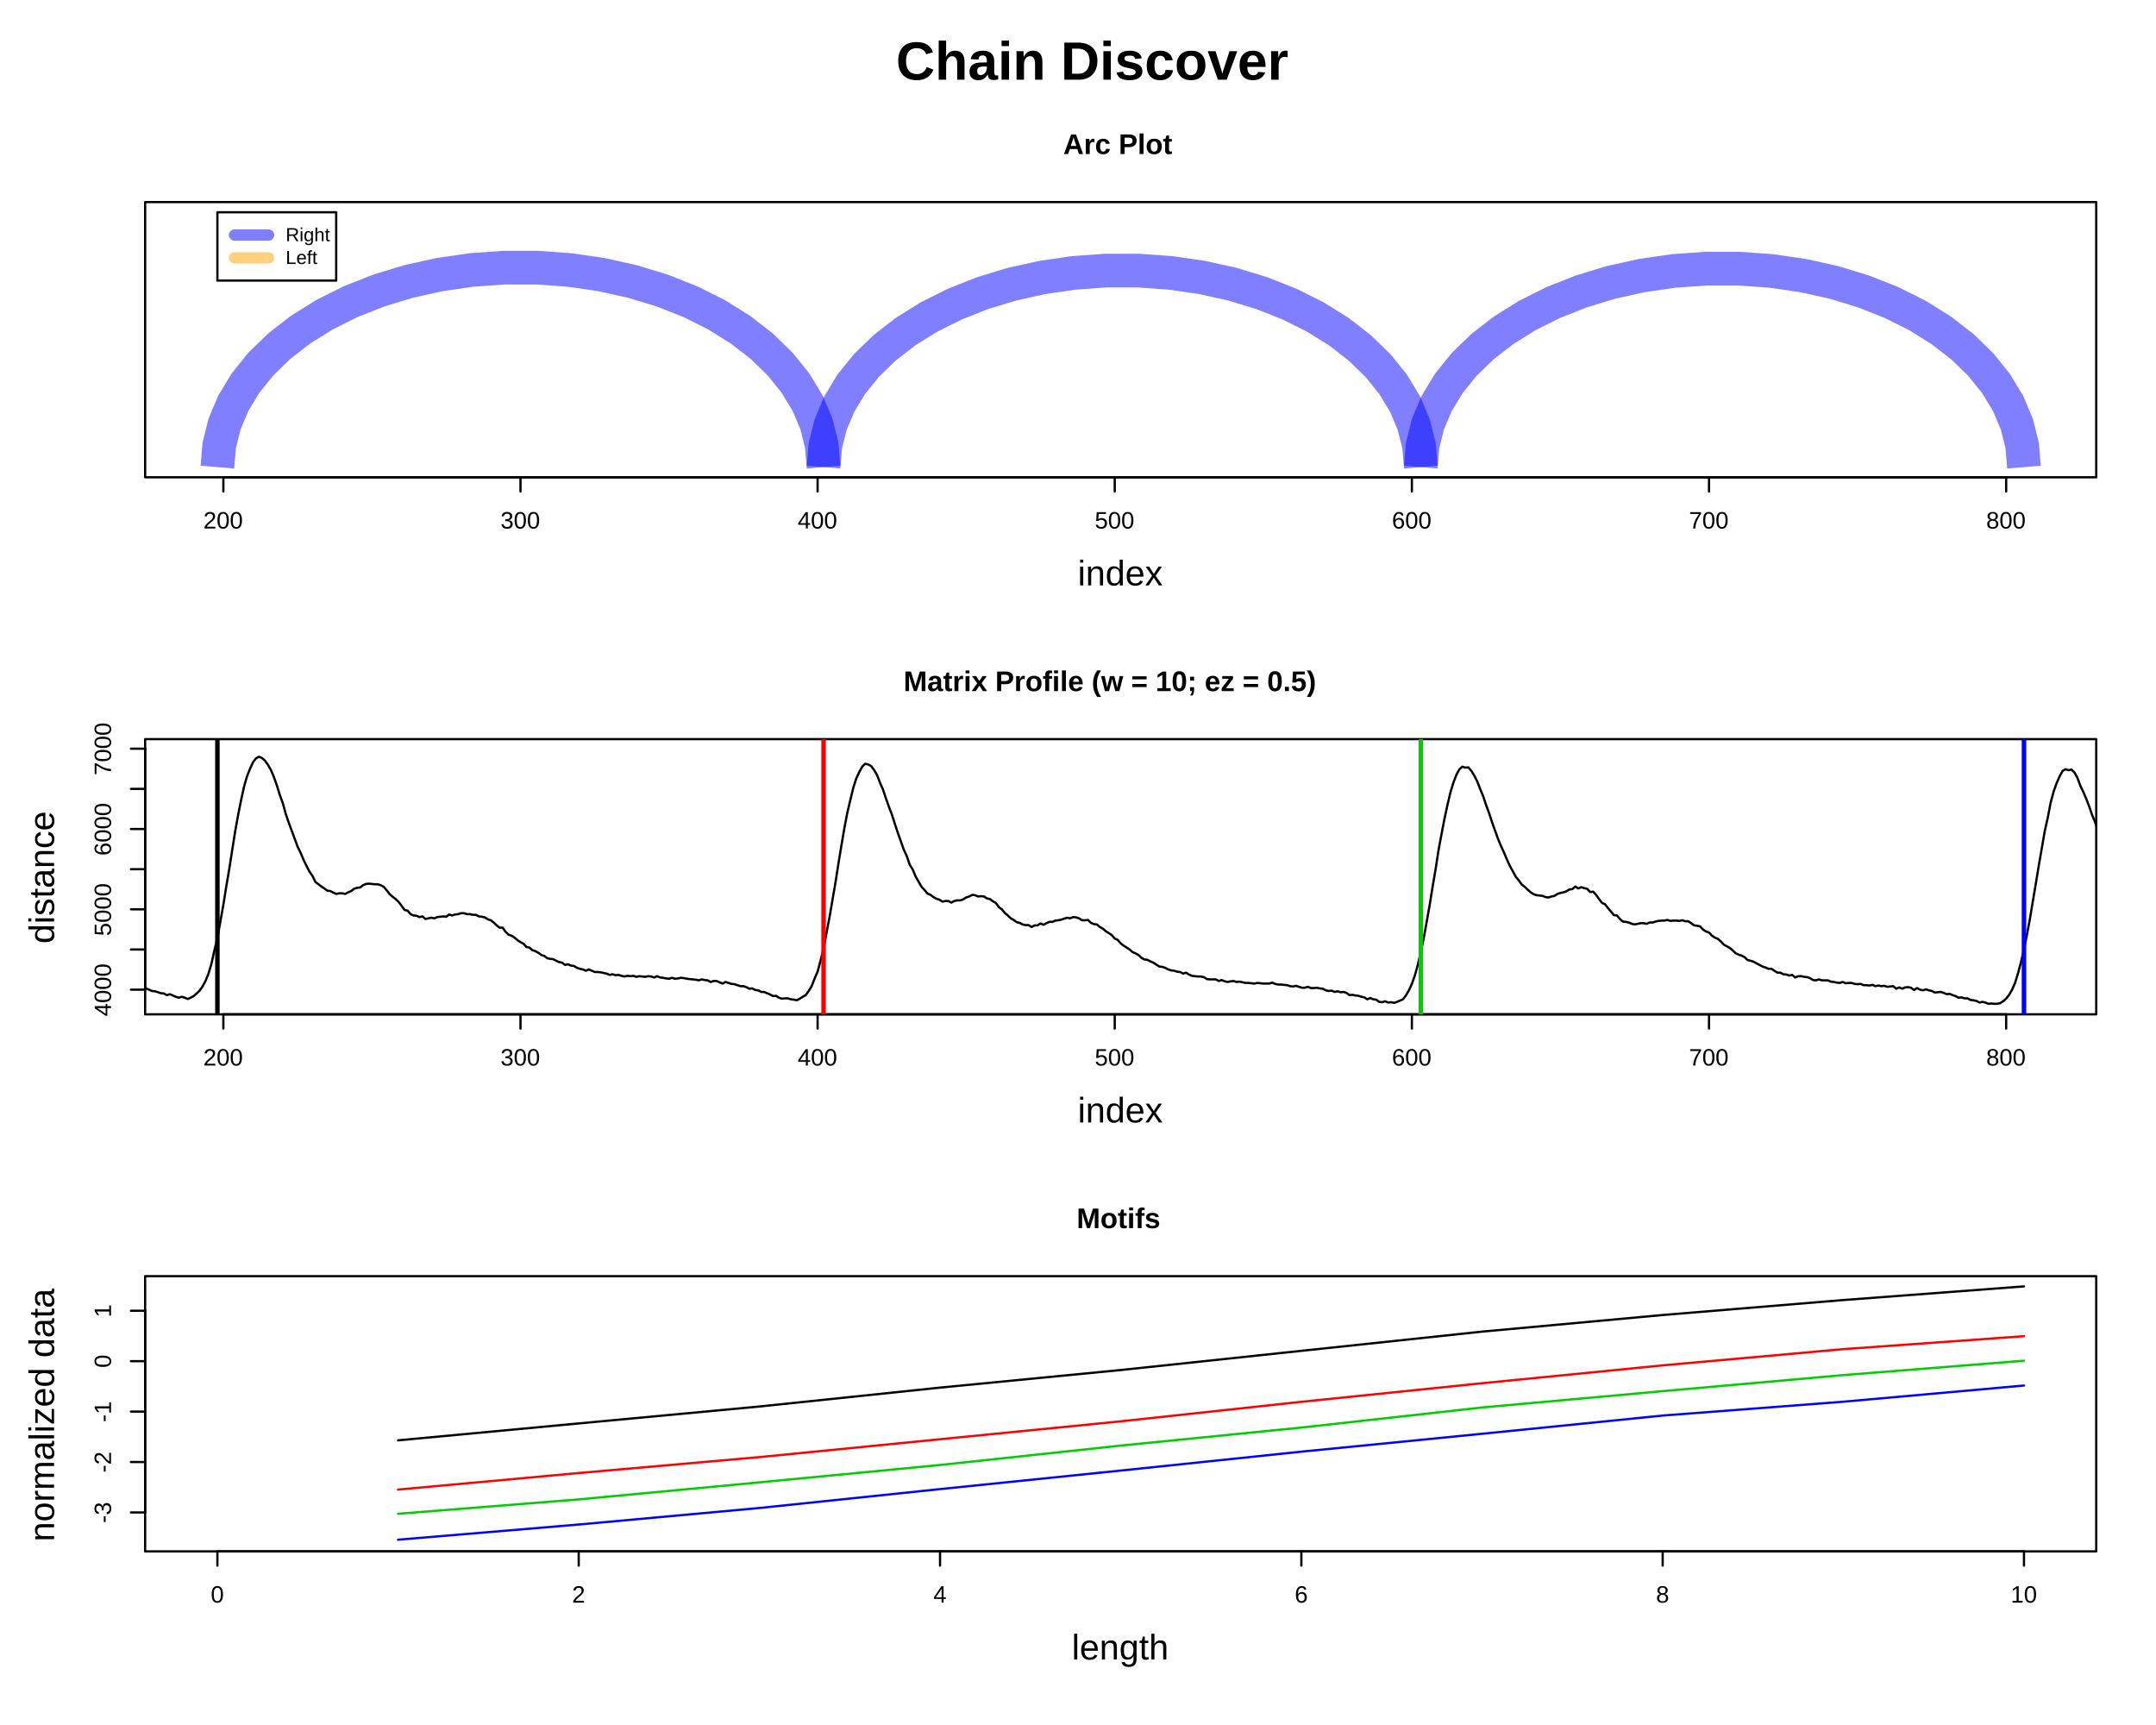
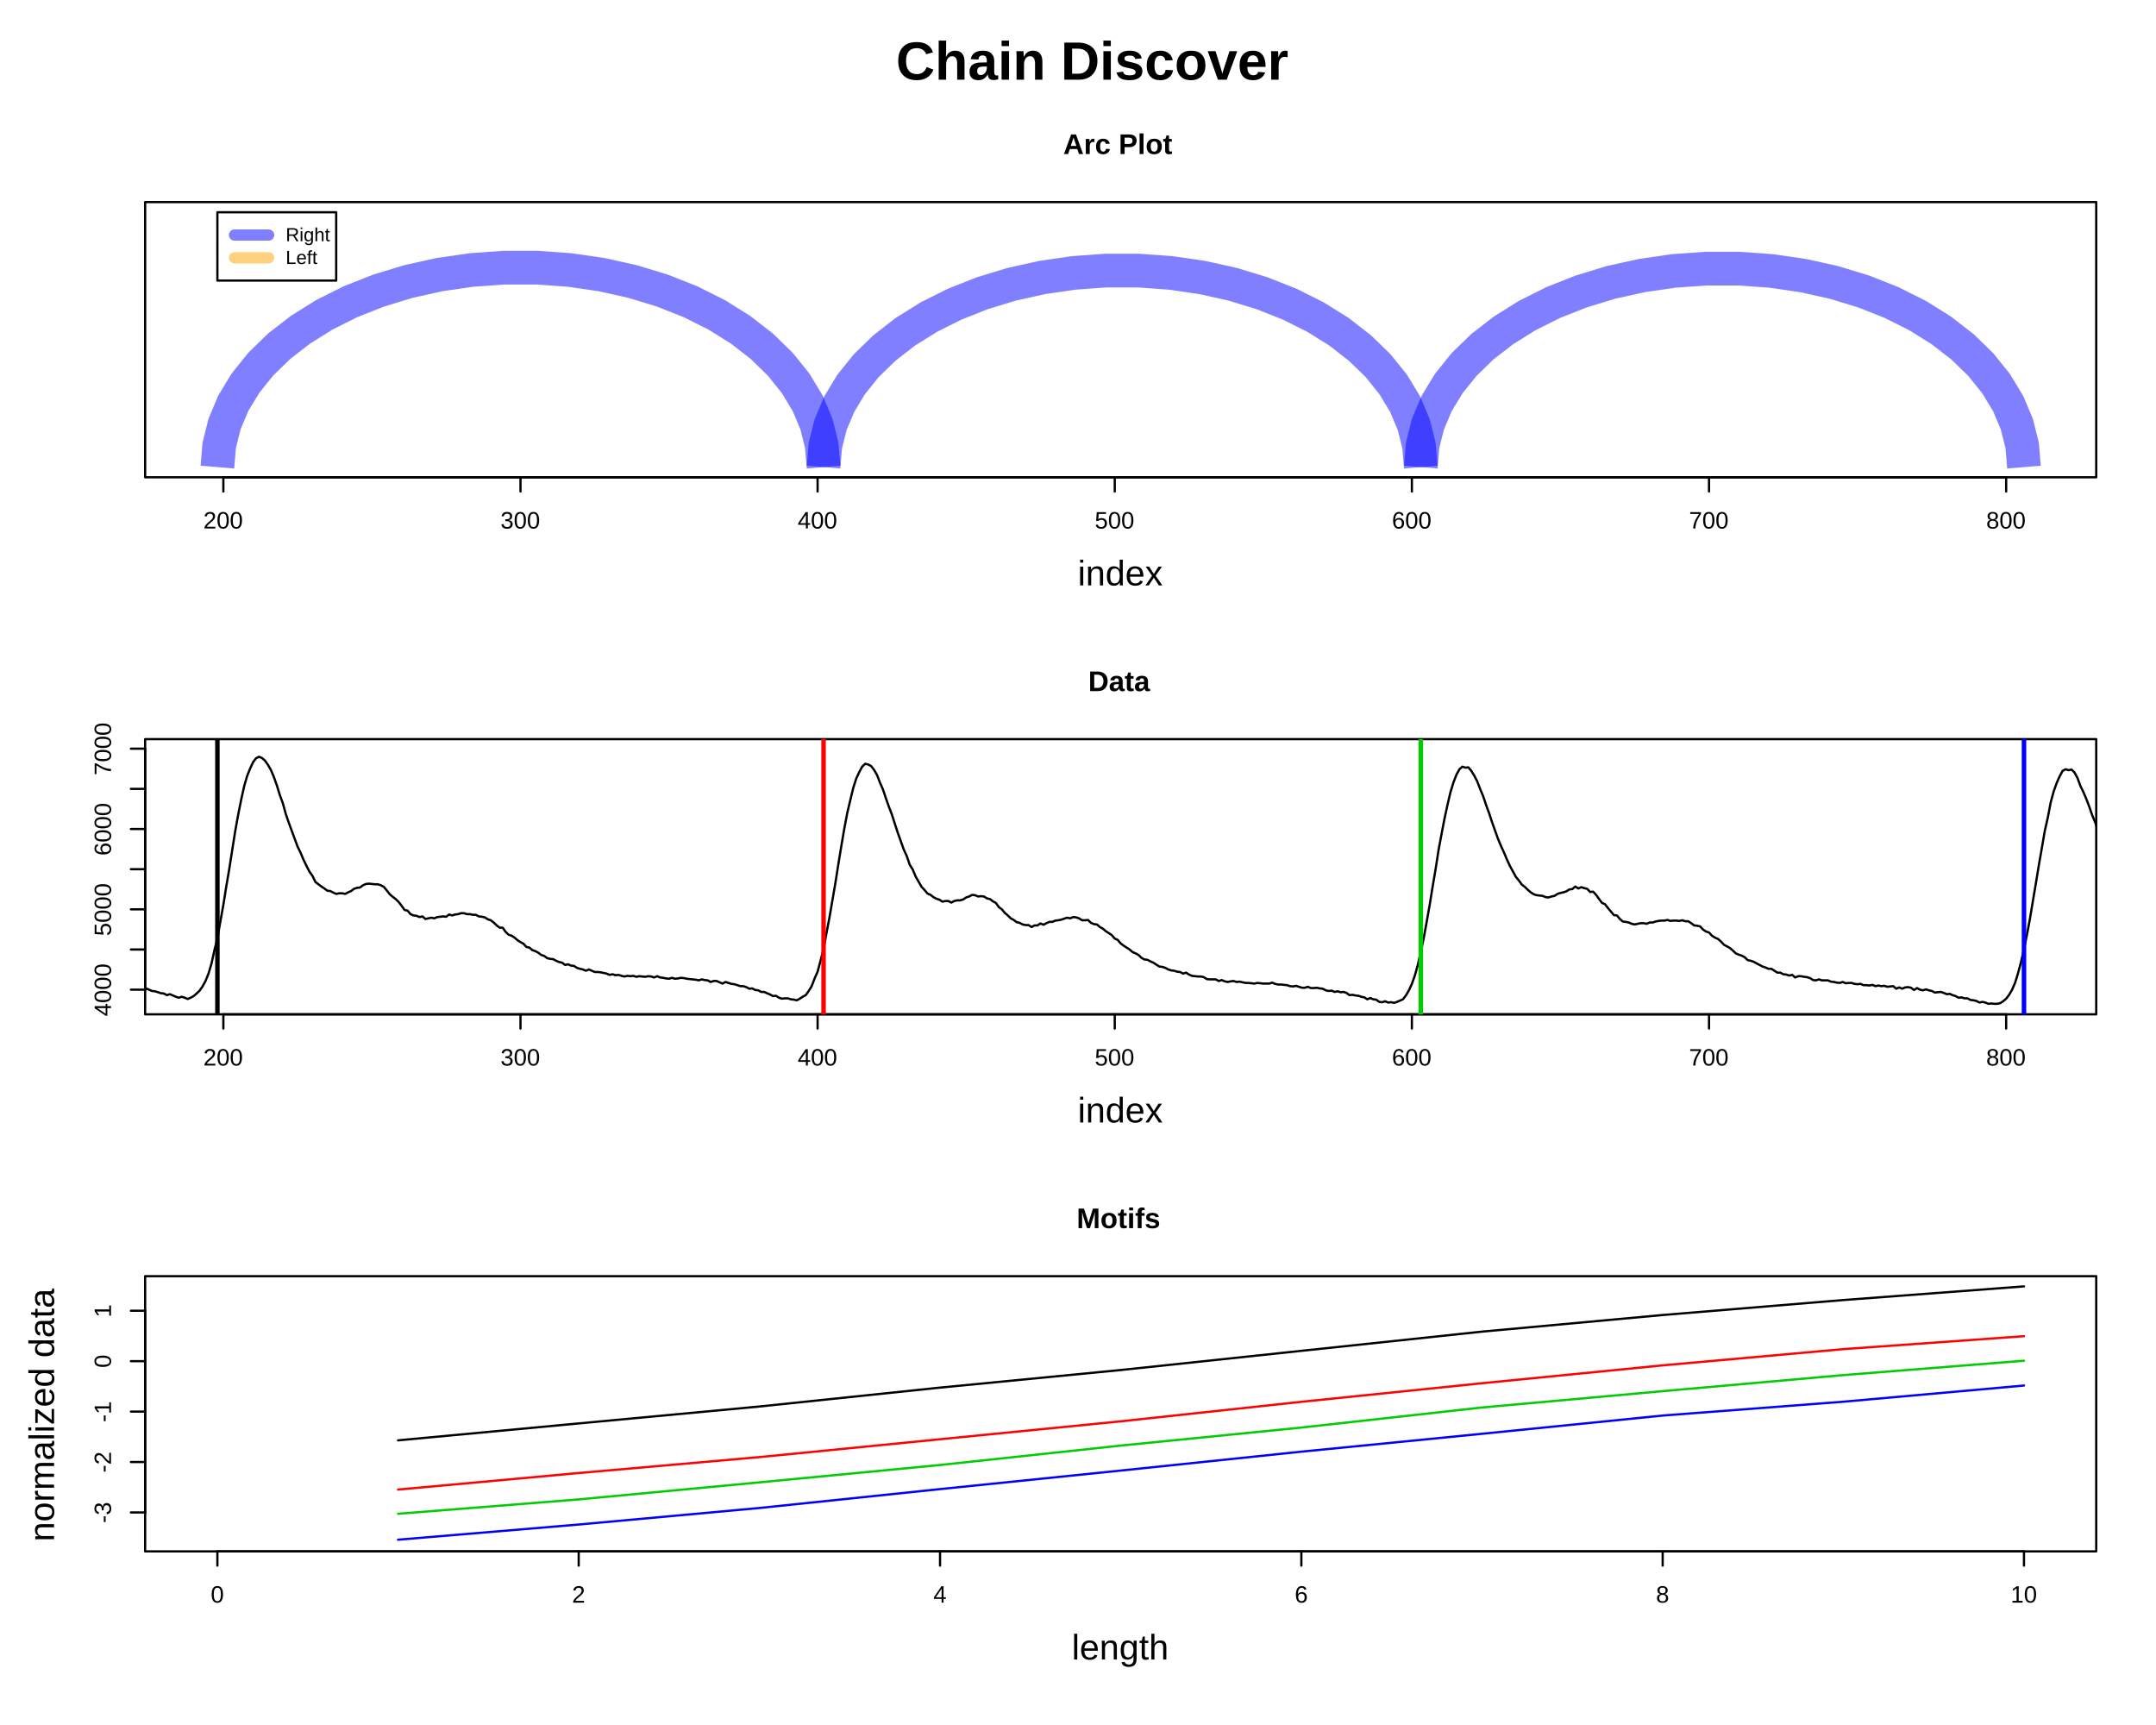
<svg xmlns="http://www.w3.org/2000/svg" viewBox="0 0 720.00 576.00">
  <defs>
    <style type="text/css">
    line, polyline, path, rect, circle {
      fill: none;
      stroke: #000000;
      stroke-linecap: round;
      stroke-linejoin: round;
      stroke-miterlimit: 10.00;
    }
  </style>
  </defs>
  <rect width="100%" height="100%" style="stroke: none; fill: #FFFFFF;" />
  <line x1="74.59" y1="159.37" x2="669.96" y2="159.37" style="stroke-width: 0.75;" />
  <line x1="74.59" y1="159.37" x2="74.59" y2="164.12" style="stroke-width: 0.75;" />
  <line x1="173.82" y1="159.37" x2="173.82" y2="164.12" style="stroke-width: 0.75;" />
  <line x1="273.04" y1="159.37" x2="273.04" y2="164.12" style="stroke-width: 0.75;" />
  <line x1="372.27" y1="159.37" x2="372.27" y2="164.12" style="stroke-width: 0.75;" />
  <line x1="471.50" y1="159.37" x2="471.50" y2="164.12" style="stroke-width: 0.75;" />
  <line x1="570.73" y1="159.37" x2="570.73" y2="164.12" style="stroke-width: 0.75;" />
  <line x1="669.96" y1="159.37" x2="669.96" y2="164.12" style="stroke-width: 0.75;" />
  <text x="67.91" y="176.48" style="font-size: 7.92px; font-family: Liberation Sans;" textLength="13.35px" lengthAdjust="spacingAndGlyphs">200</text>
  <text x="167.14" y="176.48" style="font-size: 7.92px; font-family: Liberation Sans;" textLength="13.35px" lengthAdjust="spacingAndGlyphs">300</text>
  <text x="266.37" y="176.48" style="font-size: 7.92px; font-family: Liberation Sans;" textLength="13.35px" lengthAdjust="spacingAndGlyphs">400</text>
  <text x="365.60" y="176.48" style="font-size: 7.92px; font-family: Liberation Sans;" textLength="13.35px" lengthAdjust="spacingAndGlyphs">500</text>
  <text x="464.83" y="176.48" style="font-size: 7.92px; font-family: Liberation Sans;" textLength="13.35px" lengthAdjust="spacingAndGlyphs">600</text>
  <text x="564.05" y="176.48" style="font-size: 7.92px; font-family: Liberation Sans;" textLength="13.35px" lengthAdjust="spacingAndGlyphs">700</text>
  <text x="663.28" y="176.48" style="font-size: 7.92px; font-family: Liberation Sans;" textLength="13.35px" lengthAdjust="spacingAndGlyphs">800</text>
  <polyline points="48.47,159.37 700.04,159.37 700.04,67.48 48.47,67.48 48.47,159.37 " style="stroke-width: 0.75;" />
  <defs>
    <clipPath id="cpOS41MDR8NzIwfDIwNy44NHwyOC41MTI=">
      <rect x="9.50" y="28.51" width="710.50" height="179.33" />
    </clipPath>
  </defs>
  <g clip-path="url(#cpOS41MDR8NzIwfDIwNy44NHwyOC41MTI=)">
    <text x="355.09" y="51.43" style="font-size: 9.50px; font-weight: bold; font-family: Liberation Sans;" textLength="38.34px" lengthAdjust="spacingAndGlyphs">Arc Plot</text>
  </g>
  <g clip-path="url(#cpOS41MDR8NzIwfDIwNy44NHwyOC41MTI=)">
    <text x="359.91" y="195.48" style="font-size: 11.88px; font-family: Liberation Sans;" textLength="28.69px" lengthAdjust="spacingAndGlyphs">index</text>
  </g>
  <defs>
    <clipPath id="cpNDguNDcwNHw3MDAuMDQyfDE1OS4zN3w2Ny40Nzg0">
      <rect x="48.47" y="67.48" width="651.57" height="91.89" />
    </clipPath>
  </defs>
  <polyline points="275.03,155.97 274.43,148.76 272.66,141.63 269.73,134.67 265.67,127.96 260.54,121.58 254.39,115.60 247.30,110.10 239.34,105.13 230.61,100.76 221.22,97.04 211.28,94.01 200.89,91.70 190.19,90.15 179.29,89.37 168.34,89.37 157.44,90.15 146.74,91.70 136.35,94.01 126.41,97.04 117.02,100.76 108.29,105.13 100.34,110.10 93.24,115.60 87.09,121.58 81.96,127.96 77.90,134.67 74.97,141.63 73.20,148.76 72.60,155.97 " style="stroke-width: 11.25; stroke: #0000FF; stroke-opacity: 0.50; stroke-linecap: butt;" clip-path="url(#cpNDguNDcwNHw3MDAuMDQyfDE1OS4zN3w2Ny40Nzg0)" />
  <polyline points="474.48,155.97 473.89,148.86 472.14,141.84 469.26,134.98 465.26,128.37 460.20,122.09 454.14,116.20 447.15,110.77 439.31,105.88 430.72,101.58 421.46,97.91 411.66,94.92 401.43,92.65 390.89,91.12 380.15,90.35 369.35,90.35 358.62,91.12 348.07,92.65 337.84,94.92 328.04,97.91 318.79,101.58 310.19,105.88 302.35,110.77 295.36,116.20 289.30,122.09 284.24,128.37 280.25,134.98 277.36,141.84 275.61,148.86 275.03,155.97 " style="stroke-width: 11.25; stroke: #0000FF; stroke-opacity: 0.50; stroke-linecap: butt;" clip-path="url(#cpNDguNDcwNHw3MDAuMDQyfDE1OS4zN3w2Ny40Nzg0)" />
  <polyline points="675.91,155.97 675.32,148.79 673.55,141.70 670.64,134.77 666.60,128.10 661.49,121.75 655.37,115.80 648.31,110.33 640.40,105.38 631.71,101.03 622.37,97.33 612.47,94.31 602.14,92.02 591.49,90.47 580.65,89.70 569.74,89.70 558.90,90.47 548.25,92.02 537.91,94.31 528.02,97.33 518.67,101.03 509.99,105.38 502.07,110.33 495.01,115.80 488.89,121.75 483.79,128.10 479.75,134.77 476.83,141.70 475.07,148.79 474.48,155.97 " style="stroke-width: 11.25; stroke: #0000FF; stroke-opacity: 0.50; stroke-linecap: butt;" clip-path="url(#cpNDguNDcwNHw3MDAuMDQyfDE1OS4zN3w2Ny40Nzg0)" />
  <rect x="72.60" y="70.88" width="39.67" height="22.81" style="stroke-width: 0.75; fill: #FFFFFF;" clip-path="url(#cpNDguNDcwNHw3MDAuMDQyfDE1OS4zN3w2Ny40Nzg0)" />
  <line x1="78.31" y1="78.48" x2="89.71" y2="78.48" style="stroke-width: 3.75; stroke: #0000FF; stroke-opacity: 0.50;" clip-path="url(#cpNDguNDcwNHw3MDAuMDQyfDE1OS4zN3w2Ny40Nzg0)" />
  <line x1="78.31" y1="86.09" x2="89.71" y2="86.09" style="stroke-width: 3.75; stroke: #FFA500; stroke-opacity: 0.50;" clip-path="url(#cpNDguNDcwNHw3MDAuMDQyfDE1OS4zN3w2Ny40Nzg0)" />
  <g clip-path="url(#cpNDguNDcwNHw3MDAuMDQyfDE1OS4zN3w2Ny40Nzg0)">
    <text x="95.41" y="80.55" style="font-size: 6.34px; font-family: Liberation Sans;" textLength="14.01px" lengthAdjust="spacingAndGlyphs">Right</text>
  </g>
  <g clip-path="url(#cpNDguNDcwNHw3MDAuMDQyfDE1OS4zN3w2Ny40Nzg0)">
    <text x="95.41" y="88.15" style="font-size: 6.34px; font-family: Liberation Sans;" textLength="10.01px" lengthAdjust="spacingAndGlyphs">Left</text>
  </g>
  <defs>
    <clipPath id="cpMHw3MjB8NTc2fDA=">
      <rect x="0.00" y="0.00" width="720.00" height="576.00" />
    </clipPath>
  </defs>
  <g clip-path="url(#cpMHw3MjB8NTc2fDA=)">
    <text x="299.23" y="26.61" style="font-size: 18.00px; font-weight: bold; font-family: Liberation Sans;" textLength="131.04px" lengthAdjust="spacingAndGlyphs">Chain Discover</text>
  </g>
  <defs>
    <clipPath id="cpNDguNDcwNHw3MDAuMDQyfDMzOC42OTh8MjQ2LjgwNg==">
      <rect x="48.47" y="246.81" width="651.57" height="91.89" />
    </clipPath>
  </defs>
  <polyline points="0.00,323.69 0.17,323.71 1.16,323.92 2.15,324.03 3.14,324.35 4.14,324.24 5.13,324.46 6.12,325.32 7.11,324.99 8.10,324.89 9.10,324.78 10.09,325.10 11.08,325.42 12.07,325.53 13.07,325.75 14.06,325.42 15.05,325.21 16.04,325.85 17.03,325.64 18.03,325.75 19.02,325.64 20.01,325.85 21.00,326.17 22.00,325.96 22.99,326.28 23.98,325.96 24.97,326.07 25.97,326.60 26.96,327.14 27.95,326.71 28.94,326.82 29.93,327.14 30.93,327.25 31.92,327.25 32.91,327.14 33.90,327.35 34.90,327.25 35.89,327.35 36.88,328.00 37.87,328.21 38.87,328.32 39.86,328.21 40.85,328.21 41.84,328.96 42.83,328.86 43.83,328.96 44.82,329.07 45.81,329.82 46.80,329.50 47.80,330.14 48.79,330.04 49.78,330.47 50.77,330.90 51.76,331.00 52.76,331.32 53.75,331.65 54.74,331.75 55.73,332.29 56.73,331.97 57.72,332.40 58.71,332.83 59.70,333.15 60.70,332.83 61.69,333.15 62.68,333.58 63.67,333.15 64.66,332.61 65.66,331.75 66.65,330.79 67.64,329.39 68.63,327.57 69.63,325.10 70.62,321.78 71.61,317.27 72.60,313.30 73.59,307.72 74.59,302.14 75.58,295.92 76.57,290.12 77.56,283.79 78.56,277.46 79.55,271.99 80.54,267.05 81.53,262.55 82.53,259.12 83.52,256.65 84.51,254.50 85.50,253.21 86.49,252.68 87.49,253.11 88.48,253.97 89.47,255.36 90.46,257.08 91.46,259.44 92.45,262.23 93.44,265.45 94.43,268.13 95.43,271.78 96.42,274.67 97.41,277.36 98.40,280.04 99.39,282.72 100.39,284.76 101.38,287.12 102.37,289.16 103.36,291.09 104.36,292.48 105.35,294.52 106.34,295.27 107.33,296.02 108.32,296.67 109.32,297.42 110.31,297.53 111.30,298.06 112.29,298.49 113.29,298.28 114.28,298.28 115.27,298.49 116.26,297.96 117.26,297.53 118.25,296.78 119.24,296.45 120.23,296.35 121.22,295.60 122.22,295.17 123.21,295.06 124.20,295.17 125.19,295.27 126.19,295.27 127.18,295.60 128.17,296.13 129.16,297.31 130.15,298.60 131.15,299.46 132.14,300.21 133.13,301.17 134.12,302.46 135.12,303.86 136.11,304.07 137.10,305.25 138.09,305.68 139.09,305.79 140.08,306.22 141.07,306.00 142.06,306.86 143.05,306.65 144.05,306.43 145.04,306.65 146.03,306.22 147.02,306.11 148.02,306.00 149.01,306.11 150.00,305.36 150.99,305.68 151.99,305.36 152.98,305.25 153.97,304.93 154.96,304.93 155.95,305.25 156.95,305.25 157.94,305.47 158.93,305.47 159.92,306.00 160.92,306.11 161.91,306.32 162.90,306.97 163.89,307.29 164.88,308.04 165.88,309.01 166.87,309.76 167.86,309.76 168.85,311.15 169.85,312.12 170.84,312.44 171.83,313.08 172.82,313.94 173.82,314.59 174.81,315.12 175.80,316.20 176.79,316.41 177.78,317.27 178.78,317.59 179.77,318.13 180.76,318.88 181.75,319.20 182.75,319.95 183.74,320.17 184.73,320.27 185.72,320.81 186.71,321.24 187.71,321.45 188.70,322.20 189.69,321.99 190.68,322.42 191.68,322.53 192.67,323.17 193.66,323.49 194.65,323.71 195.65,324.14 196.64,323.71 197.63,324.14 198.62,324.56 199.61,324.56 200.61,324.67 201.60,324.89 202.59,325.10 203.58,325.53 204.58,325.32 205.57,325.64 206.56,325.53 207.55,325.85 208.55,326.07 209.54,325.85 210.53,325.96 211.52,325.85 212.51,326.17 213.51,325.96 214.50,326.07 215.49,326.17 216.48,325.96 217.48,326.07 218.47,326.39 219.46,325.96 220.45,326.39 221.44,326.50 222.44,326.71 223.43,326.82 224.42,326.50 225.41,326.82 226.41,326.71 227.40,326.50 228.39,326.60 229.38,326.82 230.38,326.93 231.37,327.03 232.36,327.14 233.35,327.35 234.34,327.03 235.34,327.25 236.33,327.35 237.32,327.89 238.31,327.57 239.31,327.57 240.30,328.00 241.29,328.43 242.28,327.89 243.27,328.21 244.27,328.53 245.26,328.64 246.25,328.96 247.24,329.29 248.24,329.29 249.23,329.61 250.22,330.14 251.21,330.04 252.21,330.57 253.20,330.68 254.19,331.22 255.18,331.22 256.17,331.65 257.17,332.08 258.16,332.61 259.15,332.50 260.14,333.15 261.14,333.47 262.13,333.36 263.12,333.36 264.11,333.68 265.11,333.79 266.10,334.01 267.09,333.47 268.08,332.83 269.07,332.29 270.07,330.90 271.06,329.29 272.05,326.71 273.04,324.46 274.04,320.70 275.03,316.84 276.02,311.47 277.01,306.32 278.00,300.53 279.00,294.74 279.99,288.41 280.98,282.40 281.97,276.60 282.97,271.35 283.96,267.16 284.95,263.09 285.94,259.97 286.94,257.83 287.93,256.00 288.92,255.04 289.91,255.25 290.90,255.79 291.90,257.08 292.89,258.79 293.88,261.37 294.87,263.62 295.87,266.63 296.86,269.42 297.85,271.99 298.84,275.10 299.83,278.11 300.83,280.90 301.82,283.69 302.81,285.83 303.80,288.73 304.80,290.34 305.79,292.70 306.78,294.42 307.77,296.13 308.77,297.20 309.76,298.38 310.75,298.81 311.74,299.57 312.73,300.10 313.73,300.42 314.72,301.07 315.71,300.85 316.70,300.85 317.70,301.39 318.69,300.85 319.68,300.64 320.67,300.64 321.67,300.32 322.66,299.67 323.65,299.35 324.64,298.81 325.63,298.92 326.63,299.35 327.62,299.24 328.61,299.35 329.60,299.99 330.60,300.21 331.59,300.96 332.58,301.50 333.57,302.89 334.56,303.64 335.56,304.82 336.55,305.68 337.54,306.65 338.53,307.18 339.53,307.93 340.52,308.15 341.51,308.69 342.50,308.90 343.50,308.90 344.49,309.54 345.48,309.01 346.47,309.01 347.46,308.36 348.46,308.79 349.45,308.26 350.44,307.83 351.43,307.83 352.43,307.40 353.42,307.29 354.41,307.08 355.40,306.75 356.39,306.43 357.39,306.65 358.38,306.22 359.37,306.32 360.36,306.65 361.36,307.29 362.35,307.29 363.34,307.18 364.33,308.15 365.33,308.58 366.32,308.69 367.31,309.54 368.30,310.08 369.29,310.94 370.29,311.58 371.28,312.23 372.27,313.41 373.26,313.84 374.26,315.02 375.25,315.77 376.24,316.41 377.23,317.05 378.23,317.91 379.22,318.34 380.21,318.88 381.20,319.84 382.19,320.38 383.19,320.49 384.18,321.02 385.17,321.45 386.16,322.10 387.16,322.74 388.15,322.85 389.14,323.17 390.13,323.71 391.12,324.03 392.12,324.14 393.11,324.46 394.10,324.56 395.09,325.10 396.09,324.78 397.08,325.42 398.07,325.85 399.06,325.96 400.06,326.07 401.05,326.07 402.04,326.28 403.03,326.93 404.02,327.03 405.02,327.03 406.01,327.03 407.00,327.57 407.99,327.25 408.99,327.68 409.98,327.89 410.97,327.68 411.96,327.57 412.95,327.89 413.95,327.78 414.94,328.00 415.93,328.21 416.92,328.21 417.92,328.32 418.91,328.43 419.90,328.21 420.89,328.32 421.89,328.43 422.88,328.43 423.87,328.43 424.86,328.11 425.85,328.53 426.85,328.75 427.84,328.75 428.83,328.86 429.82,328.96 430.82,329.29 431.81,329.39 432.80,329.18 433.79,329.50 434.79,329.82 435.78,329.82 436.77,329.50 437.76,329.93 438.75,329.93 439.75,329.82 440.74,330.04 441.73,330.14 442.72,330.68 443.72,330.90 444.71,330.79 445.70,331.22 446.69,331.00 447.68,331.32 448.68,331.22 449.67,331.54 450.66,332.29 451.65,332.18 452.65,332.40 453.64,332.50 454.63,332.83 455.62,333.04 456.62,333.68 457.61,333.26 458.60,333.68 459.59,333.79 460.58,334.54 461.58,334.65 462.57,334.33 463.56,334.76 464.55,334.65 465.55,334.87 466.54,334.54 467.53,334.11 468.52,333.68 469.51,332.40 470.51,330.68 471.50,328.53 472.49,325.75 473.48,322.20 474.48,317.81 475.47,313.19 476.46,307.72 477.45,302.14 478.45,295.92 479.44,290.12 480.43,283.69 481.42,278.43 482.41,273.28 483.41,268.66 484.40,264.48 485.39,261.26 486.38,258.69 487.38,256.86 488.37,256.00 489.36,256.33 490.35,256.22 491.35,257.40 492.34,259.01 493.33,260.94 494.32,263.51 495.31,265.87 496.31,268.88 497.30,271.56 498.29,274.57 499.28,277.36 500.28,280.14 501.27,282.51 502.26,284.65 503.25,287.01 504.24,289.16 505.24,290.98 506.23,292.81 507.22,293.99 508.21,295.38 509.21,296.13 510.20,297.10 511.19,297.96 512.18,298.60 513.18,298.92 514.17,299.03 515.16,299.14 516.15,299.57 517.14,299.67 518.14,299.35 519.13,299.14 520.12,298.49 521.11,298.17 522.11,297.96 523.10,297.63 524.09,296.99 525.08,296.88 526.07,296.02 527.07,296.67 528.06,296.24 529.05,296.56 530.04,296.78 531.04,297.85 532.03,297.74 533.02,298.81 534.01,300.21 535.01,301.50 536.00,301.93 536.99,303.21 537.98,304.39 538.97,305.57 539.97,305.68 540.96,306.86 541.95,307.72 542.94,307.83 543.94,308.04 544.93,308.47 545.92,308.69 546.91,308.47 547.91,308.26 548.90,308.26 549.89,308.47 550.88,308.04 551.87,308.04 552.87,307.72 553.86,307.50 554.85,307.40 555.84,307.40 556.84,307.18 557.83,307.50 558.82,307.40 559.81,307.40 560.80,307.50 561.80,307.29 562.79,307.61 563.78,307.61 564.77,308.26 565.77,309.01 566.76,309.11 567.75,309.33 568.74,310.40 569.74,311.05 570.73,311.37 571.72,312.44 572.71,313.08 573.70,313.51 574.70,314.37 575.69,315.44 576.68,315.98 577.67,316.52 578.67,317.38 579.66,318.34 580.65,318.77 581.64,319.09 582.63,319.63 583.63,320.59 584.62,320.81 585.61,321.13 586.60,321.67 587.60,322.20 588.59,322.74 589.58,323.06 590.57,323.49 591.57,323.49 592.56,324.14 593.55,324.78 594.54,324.78 595.53,325.32 596.53,325.42 597.52,325.75 598.51,325.53 599.50,326.39 600.50,325.96 601.49,325.96 602.48,326.17 603.47,326.28 604.47,326.60 605.46,327.25 606.45,327.35 607.44,327.03 608.43,327.35 609.43,327.35 610.42,327.35 611.41,327.78 612.40,327.89 613.40,328.11 614.39,328.21 615.38,327.89 616.37,328.32 617.36,328.21 618.36,328.21 619.35,328.53 620.34,328.64 621.33,328.53 622.33,328.96 623.32,328.96 624.31,329.07 625.30,328.86 626.30,329.29 627.29,329.07 628.28,329.29 629.27,329.18 630.26,329.50 631.26,329.39 632.25,329.29 633.24,330.14 634.23,329.71 635.23,330.14 636.22,329.71 637.21,329.61 638.20,329.82 639.19,330.57 640.19,329.93 641.18,330.47 642.17,330.68 643.16,330.36 644.16,330.68 645.15,330.90 646.14,331.43 647.13,331.32 648.13,331.22 649.12,331.54 650.11,331.97 651.10,331.86 652.09,332.29 653.09,332.61 654.08,333.15 655.07,333.04 656.06,333.36 657.06,333.36 658.05,333.90 659.04,334.01 660.03,334.22 661.03,334.76 662.02,334.54 663.01,334.76 664.00,335.19 664.99,335.08 665.99,335.19 666.98,335.19 667.97,334.97 668.96,334.33 669.96,333.47 670.95,332.18 671.94,330.47 672.93,328.21 673.92,324.99 674.92,321.24 675.91,316.95 676.90,312.12 677.89,306.86 678.89,300.85 679.88,294.95 680.87,288.94 681.86,283.26 682.86,277.46 683.85,273.06 684.84,267.91 685.83,264.27 686.82,261.48 687.82,259.22 688.81,257.40 689.80,256.86 690.79,257.18 691.79,256.97 692.78,257.93 693.77,259.76 694.76,262.44 695.75,264.48 696.75,266.84 697.74,269.42 698.73,272.31 699.72,274.67 700.72,277.68 701.71,280.57 702.70,283.15 703.69,285.08 704.69,287.66 705.68,289.26 706.67,291.09 707.66,293.13 708.65,293.88 709.65,295.38 710.64,296.35 711.63,296.99 712.62,297.63 713.62,297.85 714.61,298.38 715.60,298.92 716.59,299.24 717.59,299.14 718.58,299.14 719.57,299.14 720.00,298.90 " style="stroke-width: 0.75;" clip-path="url(#cpNDguNDcwNHw3MDAuMDQyfDMzOC42OTh8MjQ2LjgwNg==)" />
  <defs>
    <clipPath id="cpMHw3MjB8NTc2fDA=">
      <rect x="0.00" y="0.00" width="720.00" height="576.00" />
    </clipPath>
  </defs>
  <line x1="74.59" y1="338.70" x2="669.96" y2="338.70" style="stroke-width: 0.75;" clip-path="url(#cpMHw3MjB8NTc2fDA=)" />
  <line x1="74.59" y1="338.70" x2="74.59" y2="343.45" style="stroke-width: 0.75;" clip-path="url(#cpMHw3MjB8NTc2fDA=)" />
  <line x1="173.82" y1="338.70" x2="173.82" y2="343.45" style="stroke-width: 0.75;" clip-path="url(#cpMHw3MjB8NTc2fDA=)" />
  <line x1="273.04" y1="338.70" x2="273.04" y2="343.45" style="stroke-width: 0.75;" clip-path="url(#cpMHw3MjB8NTc2fDA=)" />
  <line x1="372.27" y1="338.70" x2="372.27" y2="343.45" style="stroke-width: 0.75;" clip-path="url(#cpMHw3MjB8NTc2fDA=)" />
  <line x1="471.50" y1="338.70" x2="471.50" y2="343.45" style="stroke-width: 0.75;" clip-path="url(#cpMHw3MjB8NTc2fDA=)" />
  <line x1="570.73" y1="338.70" x2="570.73" y2="343.45" style="stroke-width: 0.75;" clip-path="url(#cpMHw3MjB8NTc2fDA=)" />
  <line x1="669.96" y1="338.70" x2="669.96" y2="343.45" style="stroke-width: 0.75;" clip-path="url(#cpMHw3MjB8NTc2fDA=)" />
  <g clip-path="url(#cpMHw3MjB8NTc2fDA=)">
    <text x="67.91" y="355.80" style="font-size: 7.92px; font-family: Liberation Sans;" textLength="13.35px" lengthAdjust="spacingAndGlyphs">200</text>
  </g>
  <g clip-path="url(#cpMHw3MjB8NTc2fDA=)">
    <text x="167.14" y="355.80" style="font-size: 7.92px; font-family: Liberation Sans;" textLength="13.35px" lengthAdjust="spacingAndGlyphs">300</text>
  </g>
  <g clip-path="url(#cpMHw3MjB8NTc2fDA=)">
    <text x="266.37" y="355.80" style="font-size: 7.92px; font-family: Liberation Sans;" textLength="13.35px" lengthAdjust="spacingAndGlyphs">400</text>
  </g>
  <g clip-path="url(#cpMHw3MjB8NTc2fDA=)">
    <text x="365.60" y="355.80" style="font-size: 7.92px; font-family: Liberation Sans;" textLength="13.35px" lengthAdjust="spacingAndGlyphs">500</text>
  </g>
  <g clip-path="url(#cpMHw3MjB8NTc2fDA=)">
    <text x="464.83" y="355.80" style="font-size: 7.92px; font-family: Liberation Sans;" textLength="13.35px" lengthAdjust="spacingAndGlyphs">600</text>
  </g>
  <g clip-path="url(#cpMHw3MjB8NTc2fDA=)">
    <text x="564.05" y="355.80" style="font-size: 7.92px; font-family: Liberation Sans;" textLength="13.35px" lengthAdjust="spacingAndGlyphs">700</text>
  </g>
  <g clip-path="url(#cpMHw3MjB8NTc2fDA=)">
    <text x="663.28" y="355.80" style="font-size: 7.92px; font-family: Liberation Sans;" textLength="13.35px" lengthAdjust="spacingAndGlyphs">800</text>
  </g>
  <line x1="48.47" y1="330.47" x2="48.47" y2="250.00" style="stroke-width: 0.75;" clip-path="url(#cpMHw3MjB8NTc2fDA=)" />
  <line x1="48.47" y1="330.47" x2="43.72" y2="330.47" style="stroke-width: 0.75;" clip-path="url(#cpMHw3MjB8NTc2fDA=)" />
  <line x1="48.47" y1="317.05" x2="43.72" y2="317.05" style="stroke-width: 0.75;" clip-path="url(#cpMHw3MjB8NTc2fDA=)" />
  <line x1="48.47" y1="303.64" x2="43.72" y2="303.64" style="stroke-width: 0.75;" clip-path="url(#cpMHw3MjB8NTc2fDA=)" />
  <line x1="48.47" y1="290.23" x2="43.72" y2="290.23" style="stroke-width: 0.75;" clip-path="url(#cpMHw3MjB8NTc2fDA=)" />
  <line x1="48.47" y1="276.82" x2="43.72" y2="276.82" style="stroke-width: 0.75;" clip-path="url(#cpMHw3MjB8NTc2fDA=)" />
  <line x1="48.47" y1="263.41" x2="43.72" y2="263.41" style="stroke-width: 0.75;" clip-path="url(#cpMHw3MjB8NTc2fDA=)" />
  <line x1="48.47" y1="250.00" x2="43.72" y2="250.00" style="stroke-width: 0.75;" clip-path="url(#cpMHw3MjB8NTc2fDA=)" />
  <g clip-path="url(#cpMHw3MjB8NTc2fDA=)">
    <text transform="translate(37.07,339.36) rotate(-90)" style="font-size: 7.92px; font-family: Liberation Sans;" textLength="17.80px" lengthAdjust="spacingAndGlyphs">4000</text>
  </g>
  <g clip-path="url(#cpMHw3MjB8NTc2fDA=)">
    <text transform="translate(37.07,312.54) rotate(-90)" style="font-size: 7.92px; font-family: Liberation Sans;" textLength="17.80px" lengthAdjust="spacingAndGlyphs">5000</text>
  </g>
  <g clip-path="url(#cpMHw3MjB8NTc2fDA=)">
    <text transform="translate(37.07,285.72) rotate(-90)" style="font-size: 7.92px; font-family: Liberation Sans;" textLength="17.80px" lengthAdjust="spacingAndGlyphs">6000</text>
  </g>
  <g clip-path="url(#cpMHw3MjB8NTc2fDA=)">
    <text transform="translate(37.07,258.89) rotate(-90)" style="font-size: 7.92px; font-family: Liberation Sans;" textLength="17.80px" lengthAdjust="spacingAndGlyphs">7000</text>
  </g>
  <polyline points="48.47,338.70 700.04,338.70 700.04,246.81 48.47,246.81 48.47,338.70 " style="stroke-width: 0.75;" clip-path="url(#cpMHw3MjB8NTc2fDA=)" />
  <defs>
    <clipPath id="cpOS41MDR8NzIwfDM4Ny4xNjh8MjA3Ljg0">
      <rect x="9.50" y="207.84" width="710.50" height="179.33" />
    </clipPath>
  </defs>
  <g clip-path="url(#cpOS41MDR8NzIwfDM4Ny4xNjh8MjA3Ljg0)">
-     <text x="301.73" y="230.76" style="font-size: 9.50px; font-weight: bold; font-family: Liberation Sans;" textLength="145.05px" lengthAdjust="spacingAndGlyphs">Matrix Profile (w = 10; ez = 0.5)</text>
+     <text x="363.42" y="230.76" style="font-size: 9.50px; font-weight: bold; font-family: Liberation Sans;" textLength="21.67px" lengthAdjust="spacingAndGlyphs">Data</text>
  </g>
  <g clip-path="url(#cpOS41MDR8NzIwfDM4Ny4xNjh8MjA3Ljg0)">
    <text x="359.91" y="374.81" style="font-size: 11.88px; font-family: Liberation Sans;" textLength="28.69px" lengthAdjust="spacingAndGlyphs">index</text>
-   </g>
-   <g clip-path="url(#cpOS41MDR8NzIwfDM4Ny4xNjh8MjA3Ljg0)">
-     <text transform="translate(18.06,315.10) rotate(-90)" style="font-size: 11.88px; font-family: Liberation Sans;" textLength="44.70px" lengthAdjust="spacingAndGlyphs">distance</text>
  </g>
  <defs>
    <clipPath id="cpNDguNDcwNHw3MDAuMDQyfDMzOC42OTh8MjQ2LjgwNg==">
      <rect x="48.47" y="246.81" width="651.57" height="91.89" />
    </clipPath>
  </defs>
  <line x1="72.60" y1="338.70" x2="72.60" y2="246.81" style="stroke-width: 1.50;" clip-path="url(#cpNDguNDcwNHw3MDAuMDQyfDMzOC42OTh8MjQ2LjgwNg==)" />
  <line x1="275.03" y1="338.70" x2="275.03" y2="246.81" style="stroke-width: 1.50; stroke: #FF0000;" clip-path="url(#cpNDguNDcwNHw3MDAuMDQyfDMzOC42OTh8MjQ2LjgwNg==)" />
  <line x1="474.48" y1="338.70" x2="474.48" y2="246.81" style="stroke-width: 1.50; stroke: #00CD00;" clip-path="url(#cpNDguNDcwNHw3MDAuMDQyfDMzOC42OTh8MjQ2LjgwNg==)" />
  <line x1="675.91" y1="338.70" x2="675.91" y2="246.81" style="stroke-width: 1.50; stroke: #0000FF;" clip-path="url(#cpNDguNDcwNHw3MDAuMDQyfDMzOC42OTh8MjQ2LjgwNg==)" />
  <defs>
    <clipPath id="cpNDguNDcwNHw3MDAuMDQyfDUxOC4wMjZ8NDI2LjEzNA==">
      <rect x="48.47" y="426.13" width="651.57" height="91.89" />
    </clipPath>
  </defs>
  <polyline points="132.93,480.95 193.26,475.30 253.59,469.65 313.93,463.34 374.26,457.47 434.59,451.06 494.92,444.65 555.25,439.10 615.58,434.10 675.91,429.54 " style="stroke-width: 0.75;" clip-path="url(#cpNDguNDcwNHw3MDAuMDQyfDUxOC4wMjZ8NDI2LjEzNA==)" />
  <defs>
    <clipPath id="cpMHw3MjB8NTc2fDA=">
      <rect x="0.00" y="0.00" width="720.00" height="576.00" />
    </clipPath>
  </defs>
  <line x1="72.60" y1="518.03" x2="675.91" y2="518.03" style="stroke-width: 0.75;" clip-path="url(#cpMHw3MjB8NTc2fDA=)" />
  <line x1="72.60" y1="518.03" x2="72.60" y2="522.78" style="stroke-width: 0.75;" clip-path="url(#cpMHw3MjB8NTc2fDA=)" />
  <line x1="193.26" y1="518.03" x2="193.26" y2="522.78" style="stroke-width: 0.75;" clip-path="url(#cpMHw3MjB8NTc2fDA=)" />
  <line x1="313.93" y1="518.03" x2="313.93" y2="522.78" style="stroke-width: 0.75;" clip-path="url(#cpMHw3MjB8NTc2fDA=)" />
  <line x1="434.59" y1="518.03" x2="434.59" y2="522.78" style="stroke-width: 0.75;" clip-path="url(#cpMHw3MjB8NTc2fDA=)" />
  <line x1="555.25" y1="518.03" x2="555.25" y2="522.78" style="stroke-width: 0.75;" clip-path="url(#cpMHw3MjB8NTc2fDA=)" />
  <line x1="675.91" y1="518.03" x2="675.91" y2="522.78" style="stroke-width: 0.75;" clip-path="url(#cpMHw3MjB8NTc2fDA=)" />
  <g clip-path="url(#cpMHw3MjB8NTc2fDA=)">
    <text x="70.38" y="535.13" style="font-size: 7.92px; font-family: Liberation Sans;" textLength="4.45px" lengthAdjust="spacingAndGlyphs">0</text>
  </g>
  <g clip-path="url(#cpMHw3MjB8NTc2fDA=)">
    <text x="191.04" y="535.13" style="font-size: 7.92px; font-family: Liberation Sans;" textLength="4.45px" lengthAdjust="spacingAndGlyphs">2</text>
  </g>
  <g clip-path="url(#cpMHw3MjB8NTc2fDA=)">
    <text x="311.70" y="535.13" style="font-size: 7.92px; font-family: Liberation Sans;" textLength="4.45px" lengthAdjust="spacingAndGlyphs">4</text>
  </g>
  <g clip-path="url(#cpMHw3MjB8NTc2fDA=)">
    <text x="432.36" y="535.13" style="font-size: 7.92px; font-family: Liberation Sans;" textLength="4.45px" lengthAdjust="spacingAndGlyphs">6</text>
  </g>
  <g clip-path="url(#cpMHw3MjB8NTc2fDA=)">
    <text x="553.02" y="535.13" style="font-size: 7.92px; font-family: Liberation Sans;" textLength="4.45px" lengthAdjust="spacingAndGlyphs">8</text>
  </g>
  <g clip-path="url(#cpMHw3MjB8NTc2fDA=)">
    <text x="671.46" y="535.13" style="font-size: 7.92px; font-family: Liberation Sans;" textLength="8.90px" lengthAdjust="spacingAndGlyphs">10</text>
  </g>
  <line x1="48.47" y1="505.02" x2="48.47" y2="437.68" style="stroke-width: 0.75;" clip-path="url(#cpMHw3MjB8NTc2fDA=)" />
  <line x1="48.47" y1="505.02" x2="43.72" y2="505.02" style="stroke-width: 0.75;" clip-path="url(#cpMHw3MjB8NTc2fDA=)" />
  <line x1="48.47" y1="488.19" x2="43.72" y2="488.19" style="stroke-width: 0.75;" clip-path="url(#cpMHw3MjB8NTc2fDA=)" />
  <line x1="48.47" y1="471.35" x2="43.72" y2="471.35" style="stroke-width: 0.75;" clip-path="url(#cpMHw3MjB8NTc2fDA=)" />
  <line x1="48.47" y1="454.52" x2="43.72" y2="454.52" style="stroke-width: 0.75;" clip-path="url(#cpMHw3MjB8NTc2fDA=)" />
  <line x1="48.47" y1="437.68" x2="43.72" y2="437.68" style="stroke-width: 0.75;" clip-path="url(#cpMHw3MjB8NTc2fDA=)" />
  <g clip-path="url(#cpMHw3MjB8NTc2fDA=)">
    <text transform="translate(37.07,508.58) rotate(-90)" style="font-size: 7.92px; font-family: Liberation Sans;" textLength="7.11px" lengthAdjust="spacingAndGlyphs">-3</text>
  </g>
  <g clip-path="url(#cpMHw3MjB8NTc2fDA=)">
    <text transform="translate(37.07,491.74) rotate(-90)" style="font-size: 7.92px; font-family: Liberation Sans;" textLength="7.11px" lengthAdjust="spacingAndGlyphs">-2</text>
  </g>
  <g clip-path="url(#cpMHw3MjB8NTc2fDA=)">
    <text transform="translate(37.07,474.91) rotate(-90)" style="font-size: 7.92px; font-family: Liberation Sans;" textLength="7.11px" lengthAdjust="spacingAndGlyphs">-1</text>
  </g>
  <g clip-path="url(#cpMHw3MjB8NTc2fDA=)">
    <text transform="translate(37.07,456.74) rotate(-90)" style="font-size: 7.92px; font-family: Liberation Sans;" textLength="4.45px" lengthAdjust="spacingAndGlyphs">0</text>
  </g>
  <g clip-path="url(#cpMHw3MjB8NTc2fDA=)">
    <text transform="translate(37.07,439.91) rotate(-90)" style="font-size: 7.92px; font-family: Liberation Sans;" textLength="4.45px" lengthAdjust="spacingAndGlyphs">1</text>
  </g>
  <polyline points="48.47,518.03 700.04,518.03 700.04,426.13 48.47,426.13 48.47,518.03 " style="stroke-width: 0.75;" clip-path="url(#cpMHw3MjB8NTc2fDA=)" />
  <defs>
    <clipPath id="cpOS41MDR8NzIwfDU2Ni40OTZ8Mzg3LjE2OA==">
      <rect x="9.50" y="387.17" width="710.50" height="179.33" />
    </clipPath>
  </defs>
  <g clip-path="url(#cpOS41MDR8NzIwfDU2Ni40OTZ8Mzg3LjE2OA==)">
    <text x="359.54" y="410.09" style="font-size: 9.50px; font-weight: bold; font-family: Liberation Sans;" textLength="29.44px" lengthAdjust="spacingAndGlyphs">Motifs</text>
  </g>
  <g clip-path="url(#cpOS41MDR8NzIwfDU2Ni40OTZ8Mzg3LjE2OA==)">
    <text x="357.91" y="554.14" style="font-size: 11.88px; font-family: Liberation Sans;" textLength="32.70px" lengthAdjust="spacingAndGlyphs">length</text>
  </g>
  <g clip-path="url(#cpOS41MDR8NzIwfDU2Ni40OTZ8Mzg3LjE2OA==)">
    <text transform="translate(18.06,514.77) rotate(-90)" style="font-size: 11.88px; font-family: Liberation Sans;" textLength="85.38px" lengthAdjust="spacingAndGlyphs">normalized data</text>
  </g>
  <defs>
    <clipPath id="cpNDguNDcwNHw3MDAuMDQyfDUxOC4wMjZ8NDI2LjEzNA==">
      <rect x="48.47" y="426.13" width="651.57" height="91.89" />
    </clipPath>
  </defs>
  <polyline points="132.93,497.39 193.26,491.86 253.59,486.55 313.93,480.58 374.26,474.60 434.59,468.08 494.92,461.88 555.25,455.91 615.58,450.49 675.91,446.17 " style="stroke-width: 0.75; stroke: #FF0000;" clip-path="url(#cpNDguNDcwNHw3MDAuMDQyfDUxOC4wMjZ8NDI2LjEzNA==)" />
  <polyline points="132.93,505.47 193.26,500.67 253.59,494.98 313.93,489.18 374.26,482.70 434.59,476.68 494.92,469.98 555.25,464.52 615.58,459.16 675.91,454.36 " style="stroke-width: 0.75; stroke: #00CD00;" clip-path="url(#cpNDguNDcwNHw3MDAuMDQyfDUxOC4wMjZ8NDI2LjEzNA==)" />
  <polyline points="132.93,514.13 193.26,509.06 253.59,503.54 313.93,497.23 374.26,491.04 434.59,484.73 494.92,478.76 555.25,472.67 615.58,468.05 675.91,462.65 " style="stroke-width: 0.75; stroke: #0000FF;" clip-path="url(#cpNDguNDcwNHw3MDAuMDQyfDUxOC4wMjZ8NDI2LjEzNA==)" />
  <defs>
    <clipPath id="cpNzMuNDR8Njg5Ljc2fDQ4OC4xNnwxMDIuMjQ=">
      <rect x="73.44" y="102.24" width="616.32" height="385.92" />
    </clipPath>
  </defs>
</svg>
